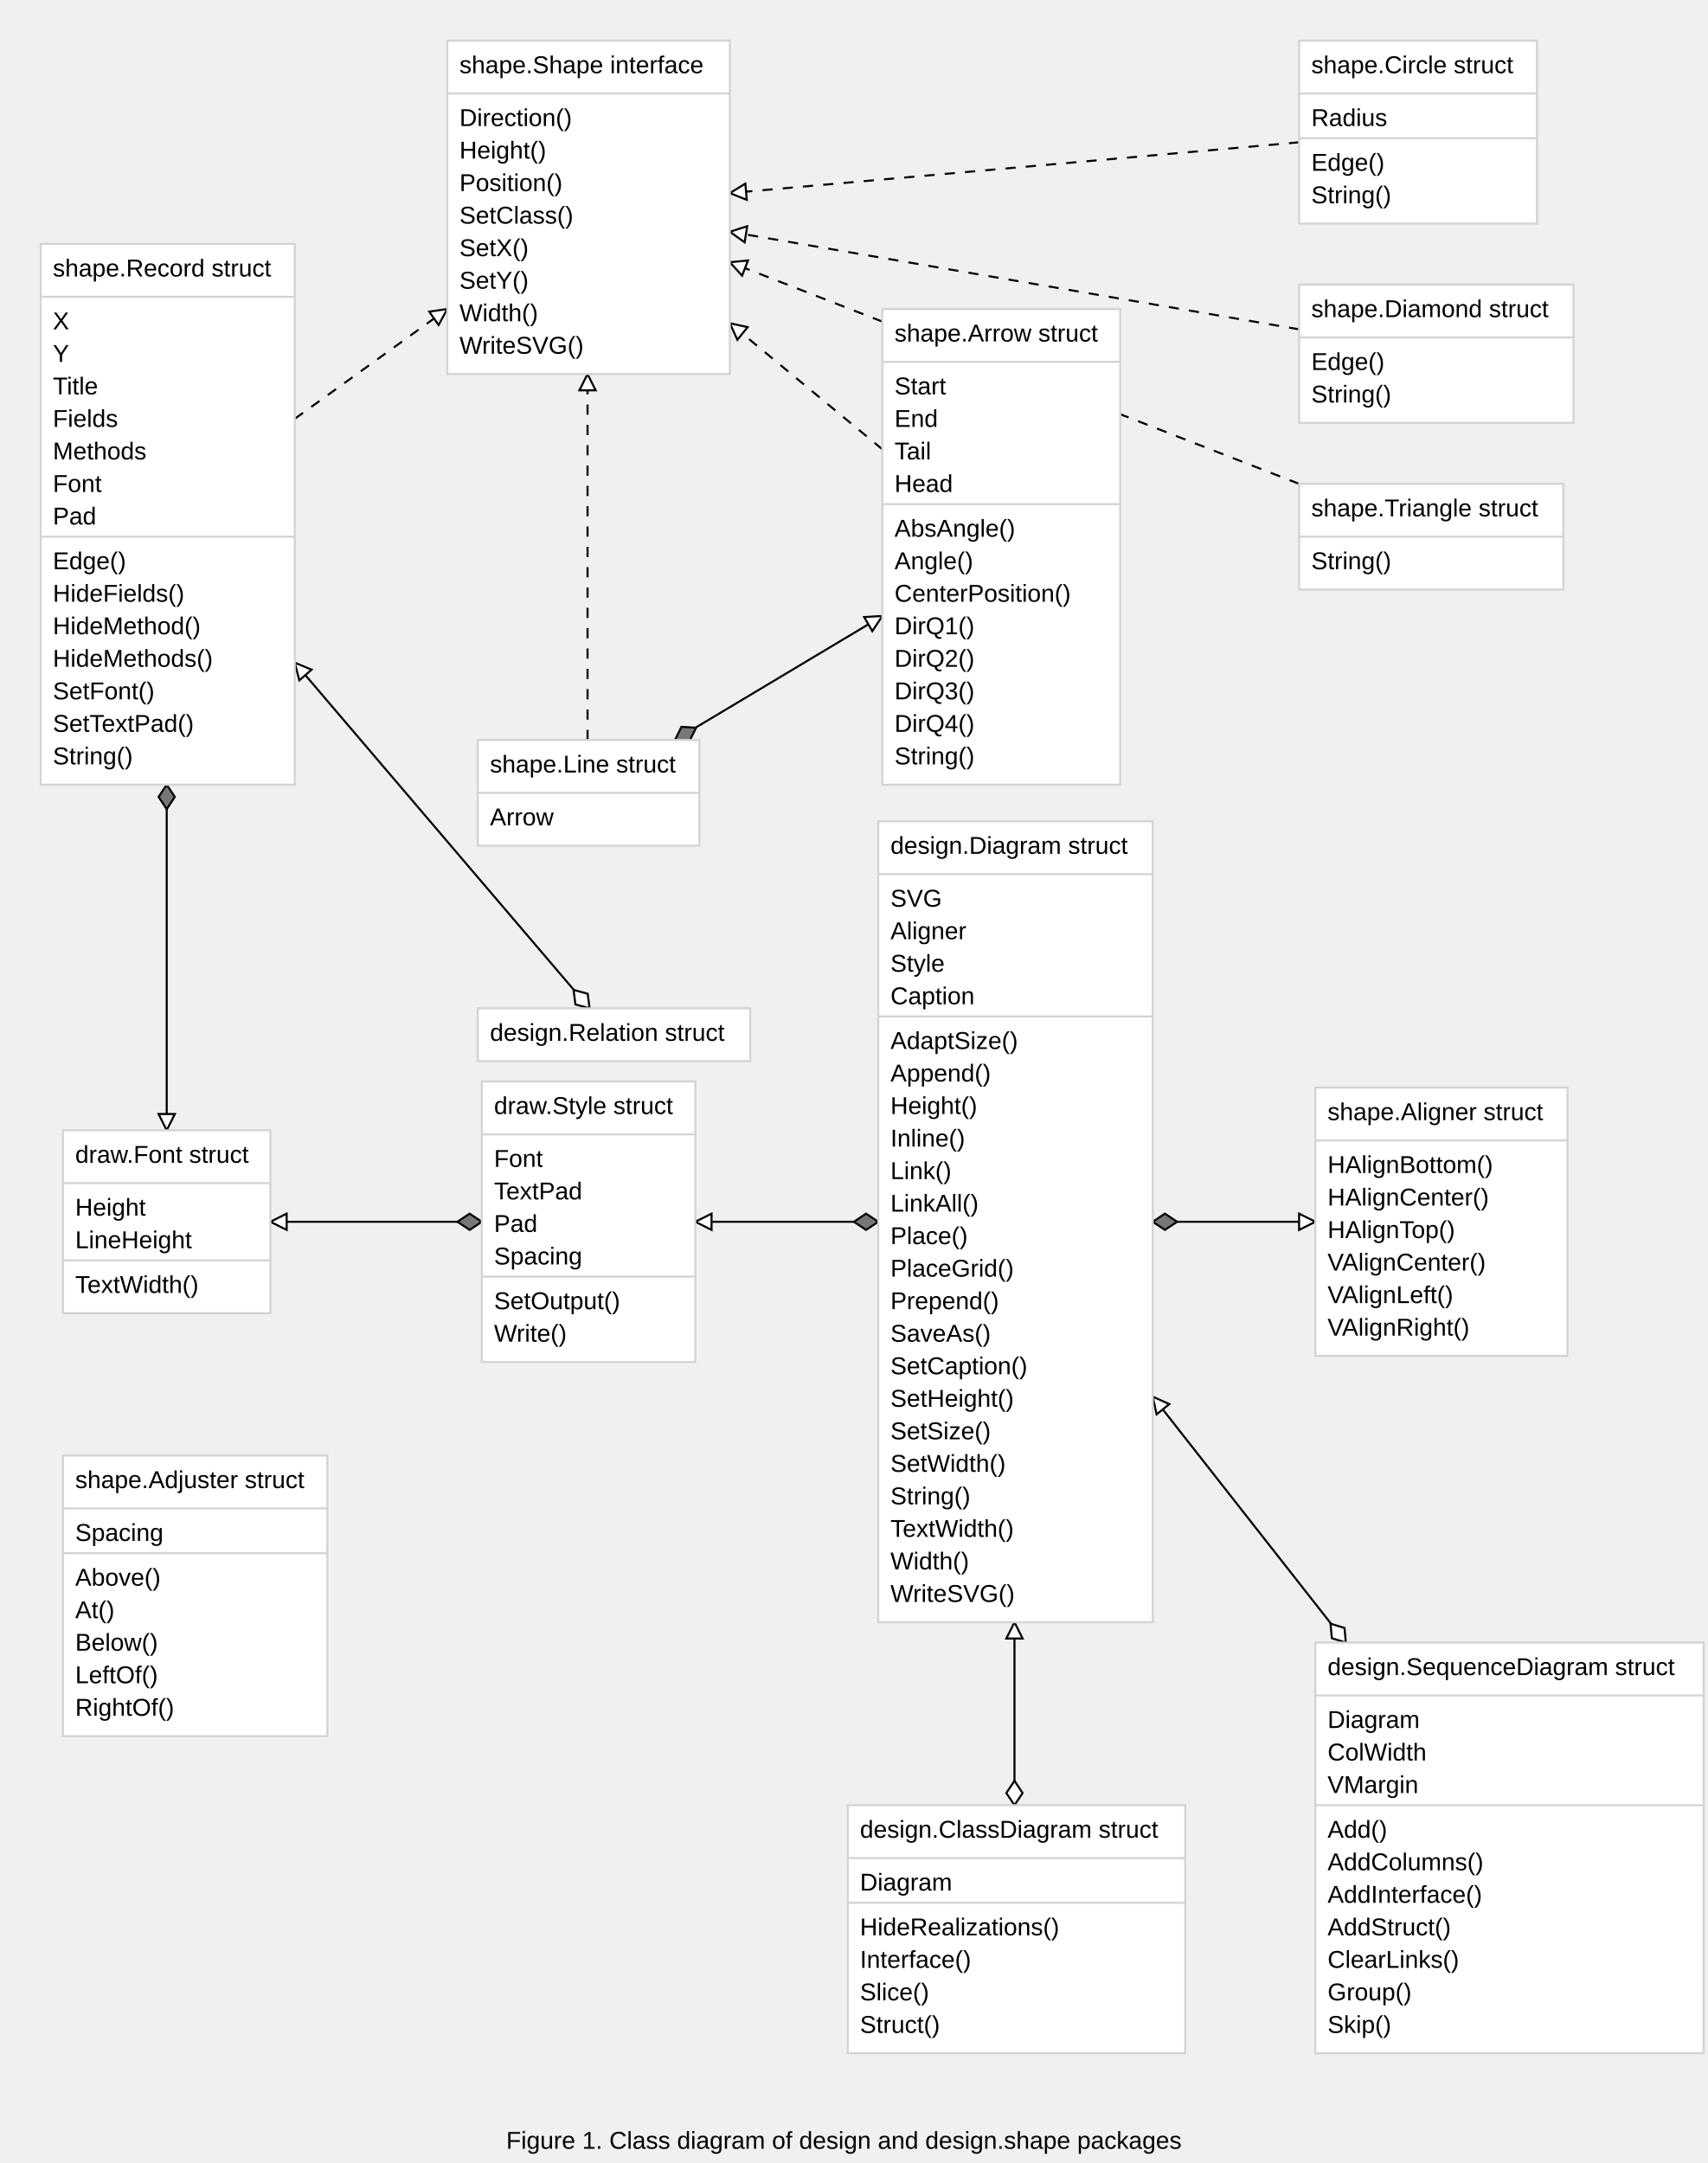
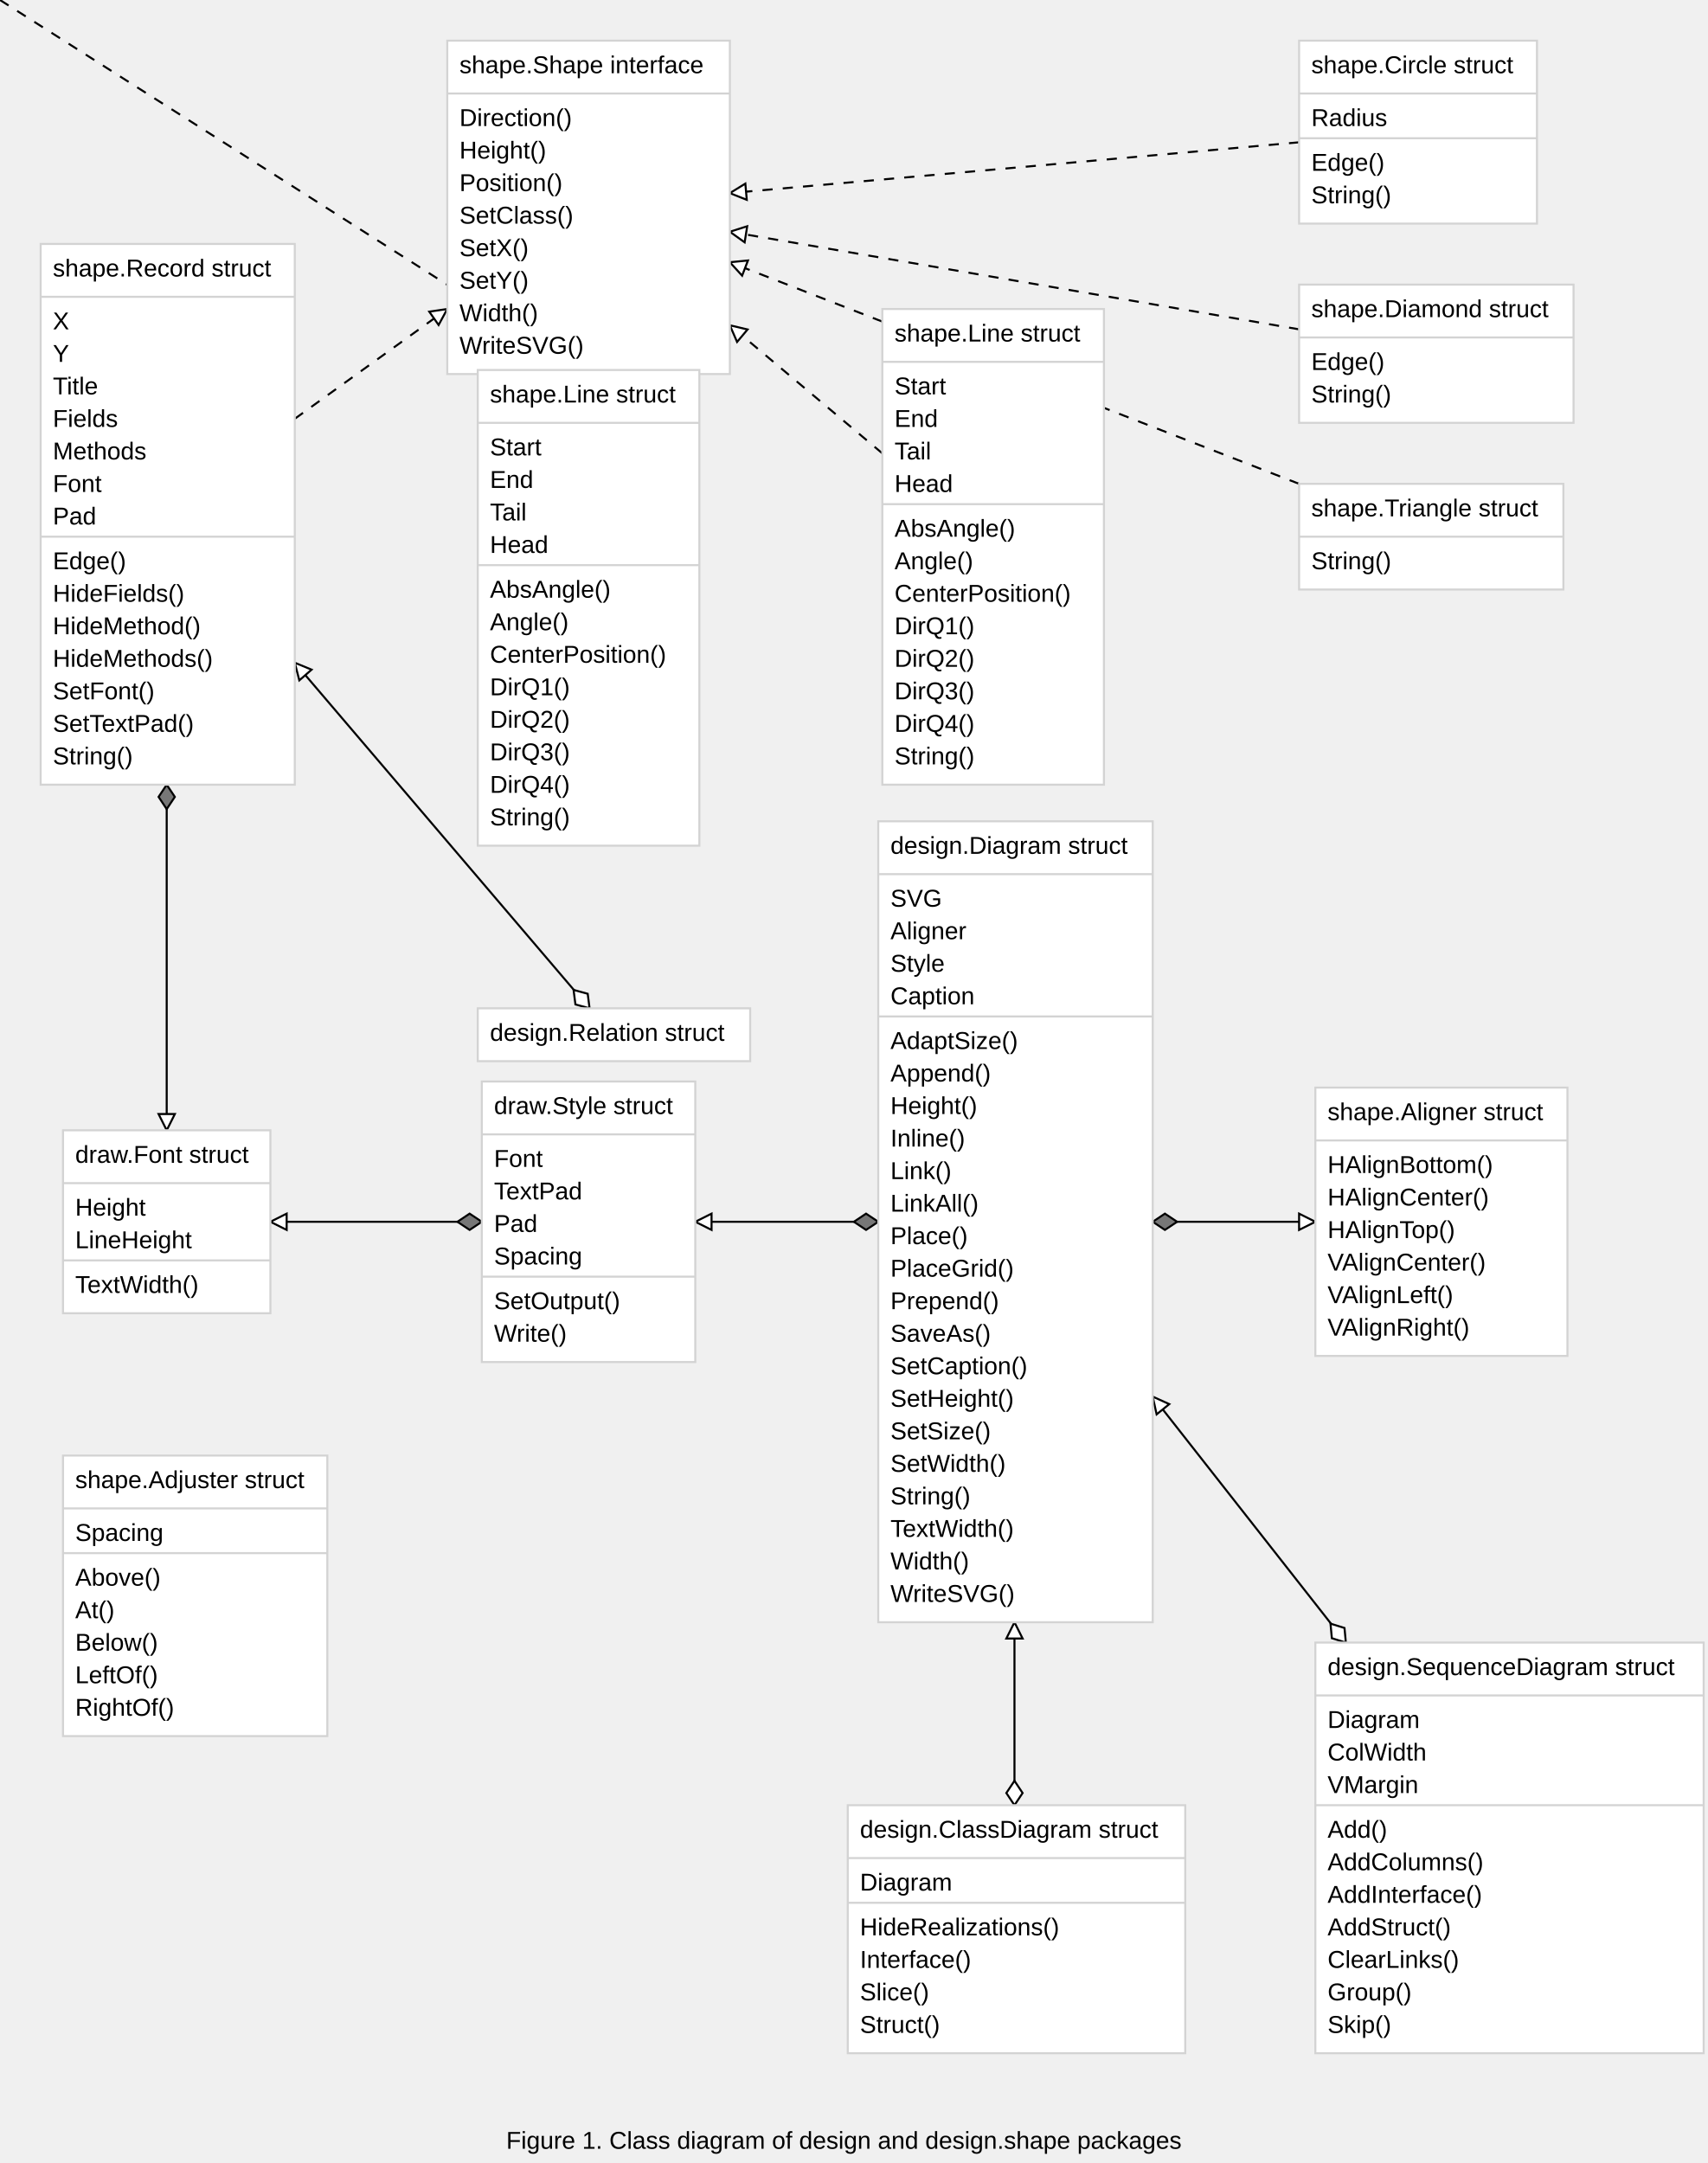
<svg xmlns="http://www.w3.org/2000/svg" font-family="Arial,Helvetica,sans-serif" width="840" height="1064">
  <path stroke="black" d="M290,496 L145,326" />
  <g transform="rotate(229 290 496)">
    <path stroke="black" fill="#ffffff" d="M290,496 l 6,-4 6,4 -6,4 -6,-4" />
  </g>
  <g transform="rotate(319 145 326)">
    <path stroke="black" fill="#ffffff" d="M141,334 l4,-8 l 4,8 Z" />
  </g>
  <path stroke="black" d="M567,601 L647,601" />
  <g transform="rotate(0 567 601)">
    <path stroke="black" fill="#777777" d="M567,601 l 6,-4 6,4 -6,4 -6,-4" />
  </g>
  <g transform="rotate(90 647 601)">
    <path stroke="black" fill="#ffffff" d="M643,609 l4,-8 l 4,8 Z" />
  </g>
  <path stroke="black" d="M432,601 L342,601" />
  <g transform="rotate(180 432 601)">
    <path stroke="black" fill="#777777" d="M432,601 l 6,-4 6,4 -6,4 -6,-4" />
  </g>
  <g transform="rotate(270 342 601)">
    <path stroke="black" fill="#ffffff" d="M338,609 l4,-8 l 4,8 Z" />
  </g>
  <path stroke="black" d="M499,888 L499,798" />
  <g transform="rotate(-90 499 888)">
    <path stroke="black" fill="#ffffff" d="M499,888 l 6,-4 6,4 -6,4 -6,-4" />
  </g>
  <g transform="rotate(0 499 798)">
    <path stroke="black" fill="#ffffff" d="M495,806 l4,-8 l 4,8 Z" />
  </g>
  <path stroke="black" d="M662,808 L567,687" />
  <g transform="rotate(231 662 808)">
    <path stroke="black" fill="#ffffff" d="M662,808 l 6,-4 6,4 -6,4 -6,-4" />
  </g>
  <g transform="rotate(321 567 687)">
    <path stroke="black" fill="#ffffff" d="M563,695 l4,-8 l 4,8 Z" />
  </g>
  <path stroke="black" d="M237,601 L133,601" />
  <g transform="rotate(180 237 601)">
    <path stroke="black" fill="#777777" d="M237,601 l 6,-4 6,4 -6,4 -6,-4" />
  </g>
  <g transform="rotate(270 133 601)">
    <path stroke="black" fill="#ffffff" d="M129,609 l4,-8 l 4,8 Z" />
  </g>
-   <path stroke="black" d="M332,364 L434,303" />
-   <g transform="rotate(-30 332 364)">
-     <path stroke="black" fill="#777777" d="M332,364 l 6,-4 6,4 -6,4 -6,-4" />
-   </g>
-   <g transform="rotate(60 434 303)">
-     <path stroke="black" fill="#ffffff" d="M430,311 l4,-8 l 4,8 Z" />
-   </g>
  <path stroke="black" d="M82,386 L82,556" />
  <g transform="rotate(90 82 386)">
    <path stroke="black" fill="#777777" d="M82,386 l 6,-4 6,4 -6,4 -6,-4" />
  </g>
  <g transform="rotate(180 82 556)">
    <path stroke="black" fill="#ffffff" d="M78,564 l4,-8 l 4,8 Z" />
  </g>
  <path stroke="black" stroke-dasharray="5,5,5" d="M639,238 L359,129" />
  <g transform="rotate(291 359 129)">
    <path stroke="black" fill="#ffffff" d="M355,137 l4,-8 l 4,8 Z" />
  </g>
  <path stroke="black" stroke-dasharray="5,5,5" d="M639,162 L359,114" />
  <g transform="rotate(279 359 114)">
    <path stroke="black" fill="#ffffff" d="M355,122 l4,-8 l 4,8 Z" />
  </g>
  <path stroke="black" stroke-dasharray="5,5,5" d="M639,70 L359,95" />
  <g transform="rotate(265 359 95)">
    <path stroke="black" fill="#ffffff" d="M355,103 l4,-8 l 4,8 Z" />
  </g>
-   <path stroke="black" stroke-dasharray="5,5,5" d="M289,364 L289,184" />
-   <g transform="rotate(0 289 184)">
+   <path stroke="black" stroke-dasharray="5,5,5" d="M0,0 L289,184" />
+   <g transform="rotate(122 289 184)">
    <path stroke="black" fill="#ffffff" d="M285,192 l4,-8 l 4,8 Z" />
  </g>
-   <path stroke="black" stroke-dasharray="5,5,5" d="M434,221 L359,159" />
-   <g transform="rotate(309 359 159)">
-     <path stroke="black" fill="#ffffff" d="M355,167 l4,-8 l 4,8 Z" />
+   <path stroke="black" stroke-dasharray="5,5,5" d="M434,223 L359,160" />
+   <g transform="rotate(310 359 160)">
+     <path stroke="black" fill="#ffffff" d="M355,168 l4,-8 l 4,8 Z" />
  </g>
  <path stroke="black" stroke-dasharray="5,5,5" d="M145,206 L220,152" />
  <g transform="rotate(55 220 152)">
    <path stroke="black" fill="#ffffff" d="M216,160 l4,-8 l 4,8 Z" />
  </g>
  <rect stroke="#d3d3d3" fill="#ffffff" x="220" y="20" width="139" height="164" />
  <path stroke="#d3d3d3" d="M220,46 L359,46" />
  <text font-family="Arial,Helvetica,sans-serif" font-size="12px" x="226" y="62">Direction()</text>
  <text font-family="Arial,Helvetica,sans-serif" font-size="12px" x="226" y="78">Height()</text>
  <text font-family="Arial,Helvetica,sans-serif" font-size="12px" x="226" y="94">Position()</text>
  <text font-family="Arial,Helvetica,sans-serif" font-size="12px" x="226" y="110">SetClass()</text>
  <text font-family="Arial,Helvetica,sans-serif" font-size="12px" x="226" y="126">SetX()</text>
  <text font-family="Arial,Helvetica,sans-serif" font-size="12px" x="226" y="142">SetY()</text>
  <text font-family="Arial,Helvetica,sans-serif" font-size="12px" x="226" y="158">Width()</text>
  <text font-family="Arial,Helvetica,sans-serif" font-size="12px" x="226" y="174">WriteSVG()</text>
  <text font-family="Arial,Helvetica,sans-serif" font-size="12px" x="226" y="36">shape.Shape interface</text>
  <rect stroke="#d3d3d3" fill="#ffffff" x="20" y="120" width="125" height="266" />
  <path stroke="#d3d3d3" d="M20,146 L145,146" />
  <text font-family="Arial,Helvetica,sans-serif" font-size="12px" x="26" y="162">X</text>
  <text font-family="Arial,Helvetica,sans-serif" font-size="12px" x="26" y="178">Y</text>
  <text font-family="Arial,Helvetica,sans-serif" font-size="12px" x="26" y="194">Title</text>
  <text font-family="Arial,Helvetica,sans-serif" font-size="12px" x="26" y="210">Fields</text>
  <text font-family="Arial,Helvetica,sans-serif" font-size="12px" x="26" y="226">Methods</text>
  <text font-family="Arial,Helvetica,sans-serif" font-size="12px" x="26" y="242">Font</text>
  <text font-family="Arial,Helvetica,sans-serif" font-size="12px" x="26" y="258">Pad</text>
  <path stroke="#d3d3d3" d="M20,264 L145,264" />
  <text font-family="Arial,Helvetica,sans-serif" font-size="12px" x="26" y="280">Edge()</text>
  <text font-family="Arial,Helvetica,sans-serif" font-size="12px" x="26" y="296">HideFields()</text>
  <text font-family="Arial,Helvetica,sans-serif" font-size="12px" x="26" y="312">HideMethod()</text>
  <text font-family="Arial,Helvetica,sans-serif" font-size="12px" x="26" y="328">HideMethods()</text>
  <text font-family="Arial,Helvetica,sans-serif" font-size="12px" x="26" y="344">SetFont()</text>
  <text font-family="Arial,Helvetica,sans-serif" font-size="12px" x="26" y="360">SetTextPad()</text>
  <text font-family="Arial,Helvetica,sans-serif" font-size="12px" x="26" y="376">String()</text>
  <text font-family="Arial,Helvetica,sans-serif" font-size="12px" x="26" y="136">shape.Record struct</text>
-   <rect stroke="#d3d3d3" fill="#ffffff" x="235" y="364" width="109" height="52" />
-   <path stroke="#d3d3d3" d="M235,390 L344,390" />
-   <text font-family="Arial,Helvetica,sans-serif" font-size="12px" x="241" y="406">Arrow</text>
-   <text font-family="Arial,Helvetica,sans-serif" font-size="12px" x="241" y="380">shape.Line struct</text>
-   <rect stroke="#d3d3d3" fill="#ffffff" x="434" y="152" width="117" height="234" />
-   <path stroke="#d3d3d3" d="M434,178 L551,178" />
+   <rect stroke="#d3d3d3" fill="#ffffff" x="235" y="182" width="109" height="234" />
+   <path stroke="#d3d3d3" d="M235,208 L344,208" />
+   <text font-family="Arial,Helvetica,sans-serif" font-size="12px" x="241" y="224">Start</text>
+   <text font-family="Arial,Helvetica,sans-serif" font-size="12px" x="241" y="240">End</text>
+   <text font-family="Arial,Helvetica,sans-serif" font-size="12px" x="241" y="256">Tail</text>
+   <text font-family="Arial,Helvetica,sans-serif" font-size="12px" x="241" y="272">Head</text>
+   <path stroke="#d3d3d3" d="M235,278 L344,278" />
+   <text font-family="Arial,Helvetica,sans-serif" font-size="12px" x="241" y="294">AbsAngle()</text>
+   <text font-family="Arial,Helvetica,sans-serif" font-size="12px" x="241" y="310">Angle()</text>
+   <text font-family="Arial,Helvetica,sans-serif" font-size="12px" x="241" y="326">CenterPosition()</text>
+   <text font-family="Arial,Helvetica,sans-serif" font-size="12px" x="241" y="342">DirQ1()</text>
+   <text font-family="Arial,Helvetica,sans-serif" font-size="12px" x="241" y="358">DirQ2()</text>
+   <text font-family="Arial,Helvetica,sans-serif" font-size="12px" x="241" y="374">DirQ3()</text>
+   <text font-family="Arial,Helvetica,sans-serif" font-size="12px" x="241" y="390">DirQ4()</text>
+   <text font-family="Arial,Helvetica,sans-serif" font-size="12px" x="241" y="406">String()</text>
+   <text font-family="Arial,Helvetica,sans-serif" font-size="12px" x="241" y="198">shape.Line struct</text>
+   <rect stroke="#d3d3d3" fill="#ffffff" x="434" y="152" width="109" height="234" />
+   <path stroke="#d3d3d3" d="M434,178 L543,178" />
  <text font-family="Arial,Helvetica,sans-serif" font-size="12px" x="440" y="194">Start</text>
  <text font-family="Arial,Helvetica,sans-serif" font-size="12px" x="440" y="210">End</text>
  <text font-family="Arial,Helvetica,sans-serif" font-size="12px" x="440" y="226">Tail</text>
  <text font-family="Arial,Helvetica,sans-serif" font-size="12px" x="440" y="242">Head</text>
-   <path stroke="#d3d3d3" d="M434,248 L551,248" />
+   <path stroke="#d3d3d3" d="M434,248 L543,248" />
  <text font-family="Arial,Helvetica,sans-serif" font-size="12px" x="440" y="264">AbsAngle()</text>
  <text font-family="Arial,Helvetica,sans-serif" font-size="12px" x="440" y="280">Angle()</text>
  <text font-family="Arial,Helvetica,sans-serif" font-size="12px" x="440" y="296">CenterPosition()</text>
  <text font-family="Arial,Helvetica,sans-serif" font-size="12px" x="440" y="312">DirQ1()</text>
  <text font-family="Arial,Helvetica,sans-serif" font-size="12px" x="440" y="328">DirQ2()</text>
  <text font-family="Arial,Helvetica,sans-serif" font-size="12px" x="440" y="344">DirQ3()</text>
  <text font-family="Arial,Helvetica,sans-serif" font-size="12px" x="440" y="360">DirQ4()</text>
  <text font-family="Arial,Helvetica,sans-serif" font-size="12px" x="440" y="376">String()</text>
-   <text font-family="Arial,Helvetica,sans-serif" font-size="12px" x="440" y="168">shape.Arrow struct</text>
+   <text font-family="Arial,Helvetica,sans-serif" font-size="12px" x="440" y="168">shape.Line struct</text>
  <rect stroke="#d3d3d3" fill="#ffffff" x="639" y="20" width="117" height="90" />
  <path stroke="#d3d3d3" d="M639,46 L756,46" />
  <text font-family="Arial,Helvetica,sans-serif" font-size="12px" x="645" y="62">Radius</text>
  <path stroke="#d3d3d3" d="M639,68 L756,68" />
  <text font-family="Arial,Helvetica,sans-serif" font-size="12px" x="645" y="84">Edge()</text>
  <text font-family="Arial,Helvetica,sans-serif" font-size="12px" x="645" y="100">String()</text>
  <text font-family="Arial,Helvetica,sans-serif" font-size="12px" x="645" y="36">shape.Circle struct</text>
  <rect stroke="#d3d3d3" fill="#ffffff" x="639" y="140" width="135" height="68" />
  <path stroke="#d3d3d3" d="M639,166 L774,166" />
  <text font-family="Arial,Helvetica,sans-serif" font-size="12px" x="645" y="182">Edge()</text>
  <text font-family="Arial,Helvetica,sans-serif" font-size="12px" x="645" y="198">String()</text>
  <text font-family="Arial,Helvetica,sans-serif" font-size="12px" x="645" y="156">shape.Diamond struct</text>
  <rect stroke="#d3d3d3" fill="#ffffff" x="639" y="238" width="130" height="52" />
  <path stroke="#d3d3d3" d="M639,264 L769,264" />
  <text font-family="Arial,Helvetica,sans-serif" font-size="12px" x="645" y="280">String()</text>
  <text font-family="Arial,Helvetica,sans-serif" font-size="12px" x="645" y="254">shape.Triangle struct</text>
  <rect stroke="#d3d3d3" fill="#ffffff" x="31" y="556" width="102" height="90" />
  <path stroke="#d3d3d3" d="M31,582 L133,582" />
  <text font-family="Arial,Helvetica,sans-serif" font-size="12px" x="37" y="598">Height</text>
  <text font-family="Arial,Helvetica,sans-serif" font-size="12px" x="37" y="614">LineHeight</text>
  <path stroke="#d3d3d3" d="M31,620 L133,620" />
  <text font-family="Arial,Helvetica,sans-serif" font-size="12px" x="37" y="636">TextWidth()</text>
  <text font-family="Arial,Helvetica,sans-serif" font-size="12px" x="37" y="572">draw.Font struct</text>
  <rect stroke="#d3d3d3" fill="#ffffff" x="237" y="532" width="105" height="138" />
  <path stroke="#d3d3d3" d="M237,558 L342,558" />
  <text font-family="Arial,Helvetica,sans-serif" font-size="12px" x="243" y="574">Font</text>
  <text font-family="Arial,Helvetica,sans-serif" font-size="12px" x="243" y="590">TextPad</text>
  <text font-family="Arial,Helvetica,sans-serif" font-size="12px" x="243" y="606">Pad</text>
  <text font-family="Arial,Helvetica,sans-serif" font-size="12px" x="243" y="622">Spacing</text>
  <path stroke="#d3d3d3" d="M237,628 L342,628" />
  <text font-family="Arial,Helvetica,sans-serif" font-size="12px" x="243" y="644">SetOutput()</text>
  <text font-family="Arial,Helvetica,sans-serif" font-size="12px" x="243" y="660">Write()</text>
  <text font-family="Arial,Helvetica,sans-serif" font-size="12px" x="243" y="548">draw.Style struct</text>
  <rect stroke="#d3d3d3" fill="#ffffff" x="235" y="496" width="134" height="26" />
  <text font-family="Arial,Helvetica,sans-serif" font-size="12px" x="241" y="512">design.Relation struct</text>
  <rect stroke="#d3d3d3" fill="#ffffff" x="432" y="404" width="135" height="394" />
  <path stroke="#d3d3d3" d="M432,430 L567,430" />
  <text font-family="Arial,Helvetica,sans-serif" font-size="12px" x="438" y="446">SVG</text>
  <text font-family="Arial,Helvetica,sans-serif" font-size="12px" x="438" y="462">Aligner</text>
  <text font-family="Arial,Helvetica,sans-serif" font-size="12px" x="438" y="478">Style</text>
  <text font-family="Arial,Helvetica,sans-serif" font-size="12px" x="438" y="494">Caption</text>
  <path stroke="#d3d3d3" d="M432,500 L567,500" />
  <text font-family="Arial,Helvetica,sans-serif" font-size="12px" x="438" y="516">AdaptSize()</text>
  <text font-family="Arial,Helvetica,sans-serif" font-size="12px" x="438" y="532">Append()</text>
  <text font-family="Arial,Helvetica,sans-serif" font-size="12px" x="438" y="548">Height()</text>
  <text font-family="Arial,Helvetica,sans-serif" font-size="12px" x="438" y="564">Inline()</text>
  <text font-family="Arial,Helvetica,sans-serif" font-size="12px" x="438" y="580">Link()</text>
  <text font-family="Arial,Helvetica,sans-serif" font-size="12px" x="438" y="596">LinkAll()</text>
  <text font-family="Arial,Helvetica,sans-serif" font-size="12px" x="438" y="612">Place()</text>
  <text font-family="Arial,Helvetica,sans-serif" font-size="12px" x="438" y="628">PlaceGrid()</text>
  <text font-family="Arial,Helvetica,sans-serif" font-size="12px" x="438" y="644">Prepend()</text>
  <text font-family="Arial,Helvetica,sans-serif" font-size="12px" x="438" y="660">SaveAs()</text>
  <text font-family="Arial,Helvetica,sans-serif" font-size="12px" x="438" y="676">SetCaption()</text>
  <text font-family="Arial,Helvetica,sans-serif" font-size="12px" x="438" y="692">SetHeight()</text>
  <text font-family="Arial,Helvetica,sans-serif" font-size="12px" x="438" y="708">SetSize()</text>
  <text font-family="Arial,Helvetica,sans-serif" font-size="12px" x="438" y="724">SetWidth()</text>
  <text font-family="Arial,Helvetica,sans-serif" font-size="12px" x="438" y="740">String()</text>
  <text font-family="Arial,Helvetica,sans-serif" font-size="12px" x="438" y="756">TextWidth()</text>
  <text font-family="Arial,Helvetica,sans-serif" font-size="12px" x="438" y="772">Width()</text>
  <text font-family="Arial,Helvetica,sans-serif" font-size="12px" x="438" y="788">WriteSVG()</text>
  <text font-family="Arial,Helvetica,sans-serif" font-size="12px" x="438" y="420">design.Diagram struct</text>
  <rect stroke="#d3d3d3" fill="#ffffff" x="647" y="535" width="124" height="132" />
  <path stroke="#d3d3d3" d="M647,561 L771,561" />
  <text font-family="Arial,Helvetica,sans-serif" font-size="12px" x="653" y="577">HAlignBottom()</text>
  <text font-family="Arial,Helvetica,sans-serif" font-size="12px" x="653" y="593">HAlignCenter()</text>
  <text font-family="Arial,Helvetica,sans-serif" font-size="12px" x="653" y="609">HAlignTop()</text>
  <text font-family="Arial,Helvetica,sans-serif" font-size="12px" x="653" y="625">VAlignCenter()</text>
  <text font-family="Arial,Helvetica,sans-serif" font-size="12px" x="653" y="641">VAlignLeft()</text>
  <text font-family="Arial,Helvetica,sans-serif" font-size="12px" x="653" y="657">VAlignRight()</text>
  <text font-family="Arial,Helvetica,sans-serif" font-size="12px" x="653" y="551">shape.Aligner struct</text>
  <rect stroke="#d3d3d3" fill="#ffffff" x="31" y="716" width="130" height="138" />
  <path stroke="#d3d3d3" d="M31,742 L161,742" />
  <text font-family="Arial,Helvetica,sans-serif" font-size="12px" x="37" y="758">Spacing</text>
  <path stroke="#d3d3d3" d="M31,764 L161,764" />
  <text font-family="Arial,Helvetica,sans-serif" font-size="12px" x="37" y="780">Above()</text>
  <text font-family="Arial,Helvetica,sans-serif" font-size="12px" x="37" y="796">At()</text>
  <text font-family="Arial,Helvetica,sans-serif" font-size="12px" x="37" y="812">Below()</text>
  <text font-family="Arial,Helvetica,sans-serif" font-size="12px" x="37" y="828">LeftOf()</text>
  <text font-family="Arial,Helvetica,sans-serif" font-size="12px" x="37" y="844">RightOf()</text>
  <text font-family="Arial,Helvetica,sans-serif" font-size="12px" x="37" y="732">shape.Adjuster struct</text>
  <rect stroke="#d3d3d3" fill="#ffffff" x="647" y="808" width="191" height="202" />
  <path stroke="#d3d3d3" d="M647,834 L838,834" />
  <text font-family="Arial,Helvetica,sans-serif" font-size="12px" x="653" y="850">Diagram</text>
  <text font-family="Arial,Helvetica,sans-serif" font-size="12px" x="653" y="866">ColWidth</text>
  <text font-family="Arial,Helvetica,sans-serif" font-size="12px" x="653" y="882">VMargin</text>
  <path stroke="#d3d3d3" d="M647,888 L838,888" />
  <text font-family="Arial,Helvetica,sans-serif" font-size="12px" x="653" y="904">Add()</text>
  <text font-family="Arial,Helvetica,sans-serif" font-size="12px" x="653" y="920">AddColumns()</text>
  <text font-family="Arial,Helvetica,sans-serif" font-size="12px" x="653" y="936">AddInterface()</text>
  <text font-family="Arial,Helvetica,sans-serif" font-size="12px" x="653" y="952">AddStruct()</text>
  <text font-family="Arial,Helvetica,sans-serif" font-size="12px" x="653" y="968">ClearLinks()</text>
  <text font-family="Arial,Helvetica,sans-serif" font-size="12px" x="653" y="984">Group()</text>
  <text font-family="Arial,Helvetica,sans-serif" font-size="12px" x="653" y="1000">Skip()</text>
  <text font-family="Arial,Helvetica,sans-serif" font-size="12px" x="653" y="824">design.SequenceDiagram struct</text>
  <rect stroke="#d3d3d3" fill="#ffffff" x="417" y="888" width="166" height="122" />
  <path stroke="#d3d3d3" d="M417,914 L583,914" />
  <text font-family="Arial,Helvetica,sans-serif" font-size="12px" x="423" y="930">Diagram</text>
  <path stroke="#d3d3d3" d="M417,936 L583,936" />
  <text font-family="Arial,Helvetica,sans-serif" font-size="12px" x="423" y="952">HideRealizations()</text>
  <text font-family="Arial,Helvetica,sans-serif" font-size="12px" x="423" y="968">Interface()</text>
  <text font-family="Arial,Helvetica,sans-serif" font-size="12px" x="423" y="984">Slice()</text>
  <text font-family="Arial,Helvetica,sans-serif" font-size="12px" x="423" y="1000">Struct()</text>
  <text font-family="Arial,Helvetica,sans-serif" font-size="12px" x="423" y="904">design.ClassDiagram struct</text>
  <text font-family="Arial,Helvetica,sans-serif" font-size="12px" x="249" y="1057">Figure 1. Class diagram of design and design.shape packages</text>
</svg>
